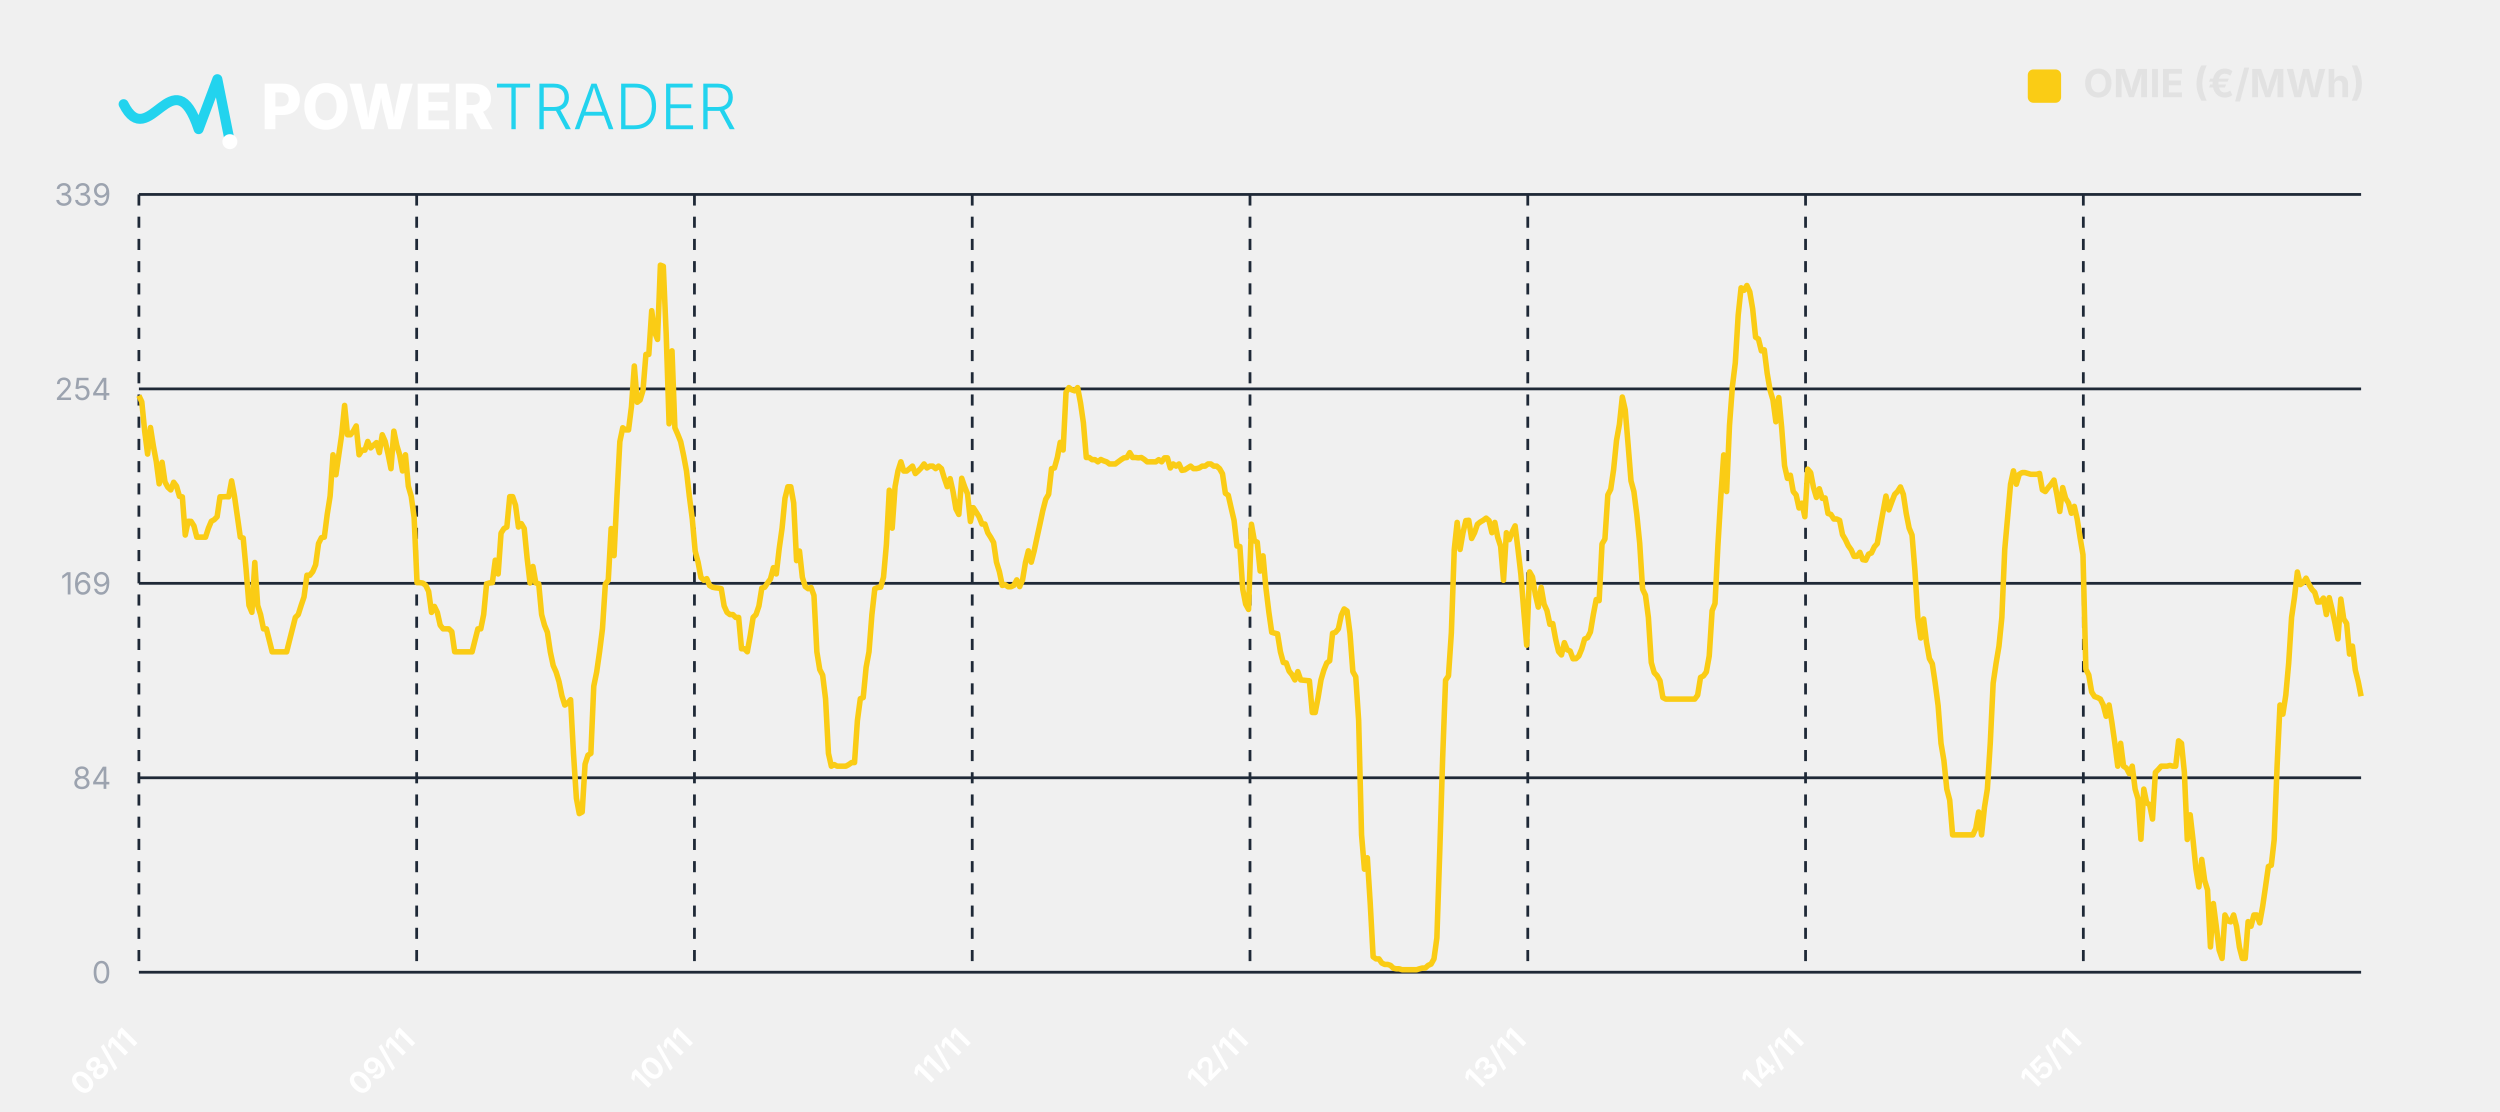
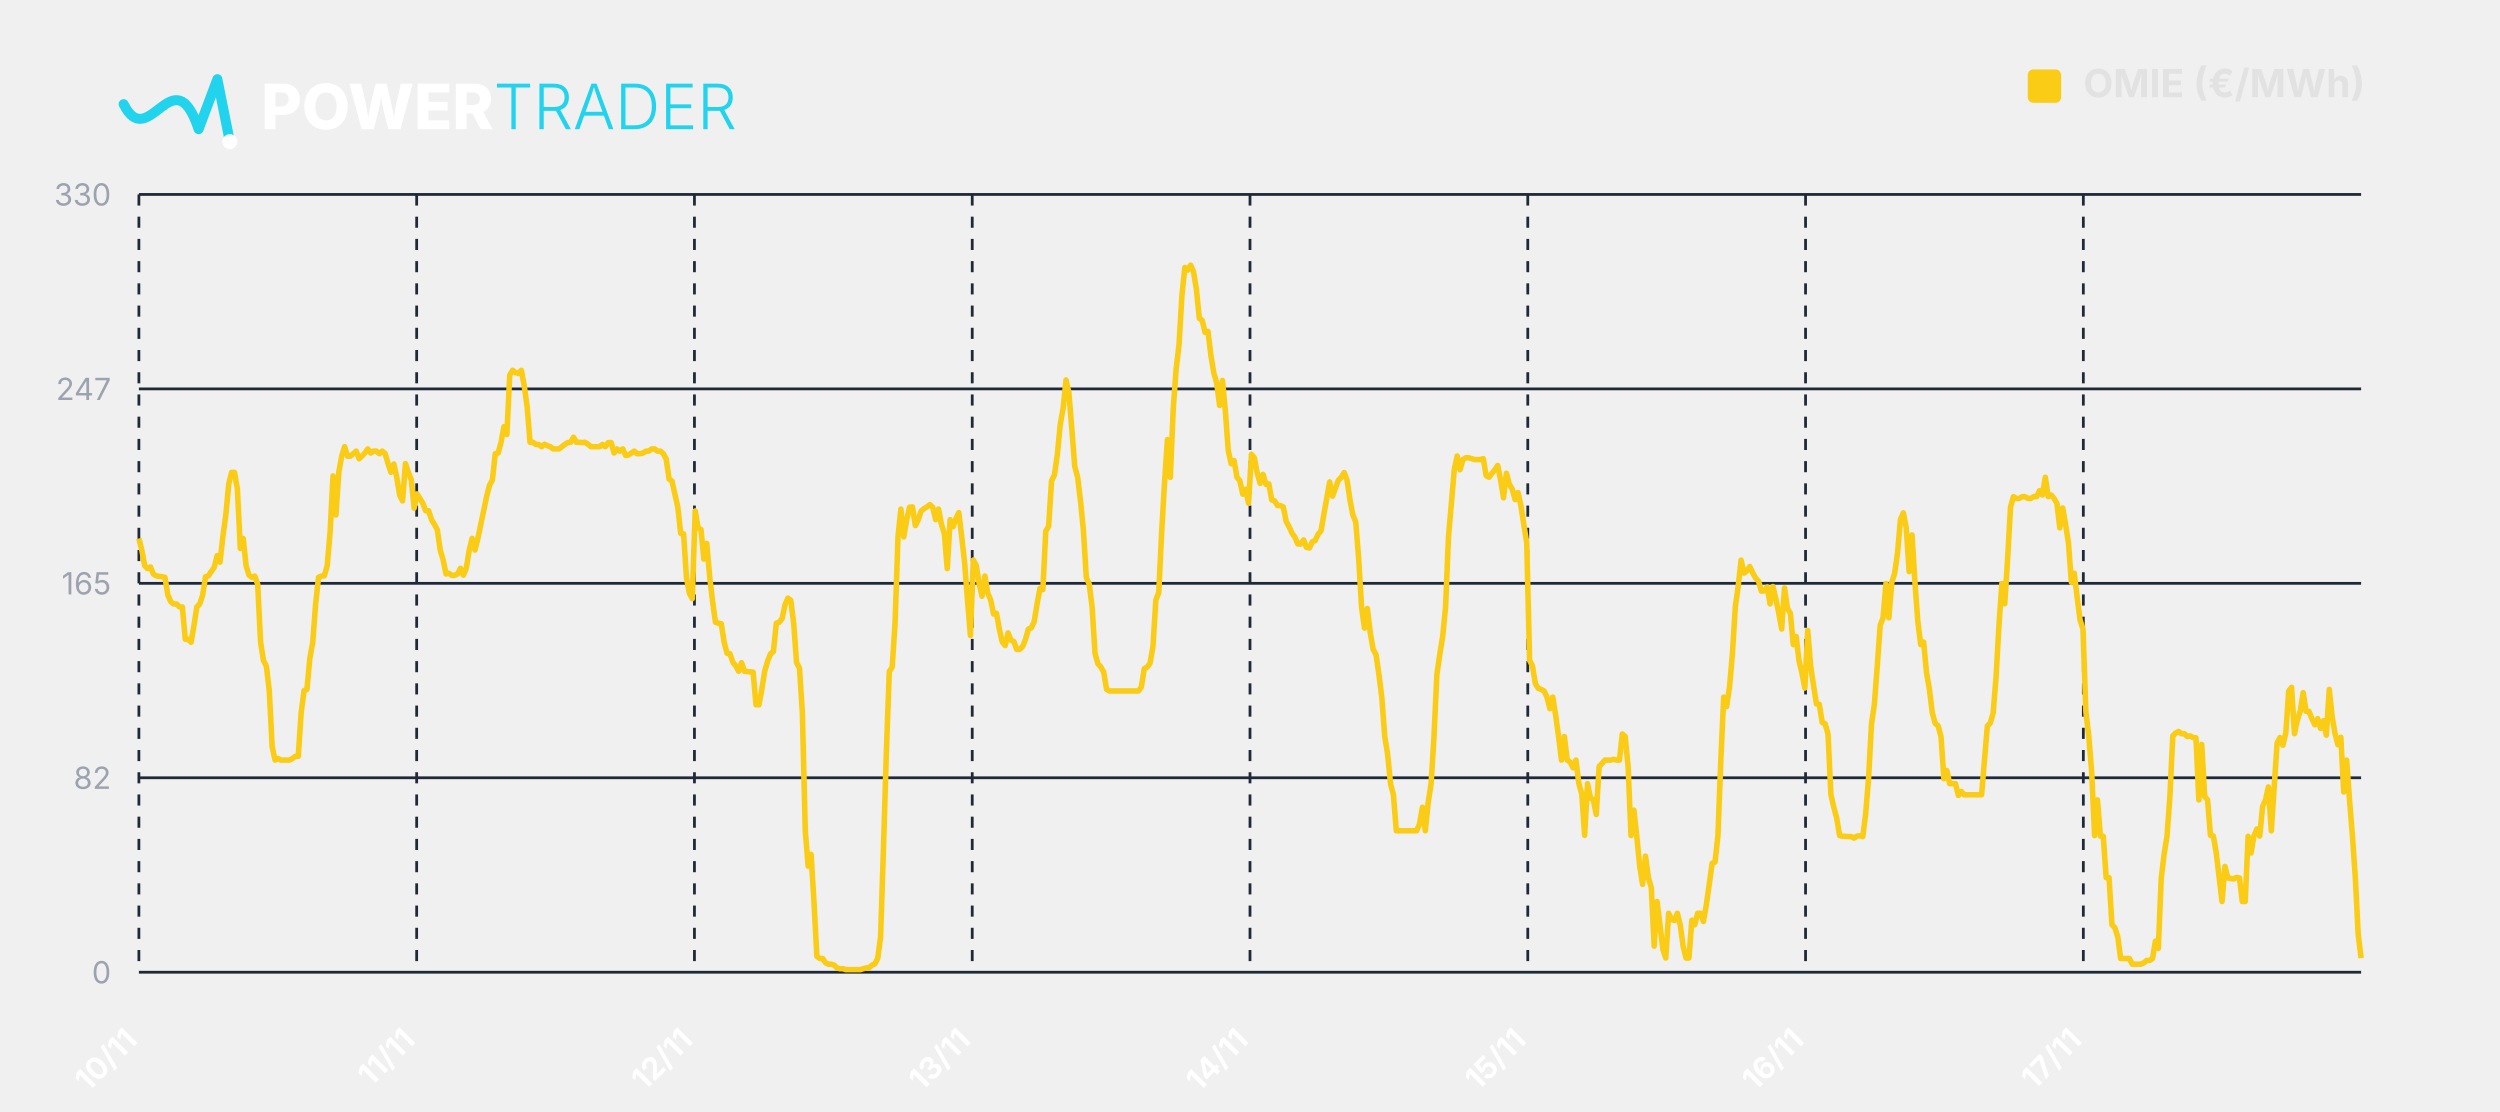
<svg xmlns="http://www.w3.org/2000/svg" viewBox="0 0 900 400" style="font-family: 'Inter', sans-serif; background: #0b0f19;">
  <g transform="translate(40, 15) scale(0.45)">
    <path d="M10 50 C30 90 50 10 70 70 L85 30 L95 80" stroke="#22d3ee" stroke-width="8" stroke-linecap="round" stroke-linejoin="round" fill="none" />
    <circle cx="95" cy="80" r="6" fill="#ffffff" />
    <text x="120" y="70" font-family="'Inter', sans-serif" font-weight="800" font-size="50" fill="#ffffff">POWER<tspan fill="#22d3ee" font-weight="300">TRADER</tspan>
    </text>
  </g>
  <rect x="730" y="25" width="12" height="12" fill="#facc15" rx="2" />
  <text x="750" y="35" font-size="14" font-weight="bold" fill="#e2e2e2">OMIE (€/MWh)</text>
  <line x1="50" y1="350.0" x2="850" y2="350.0" stroke="#1f2937" stroke-width="1" />
  <text x="40" y="354.0" text-anchor="end" font-size="11" fill="#9ca3af">0</text>
  <line x1="50" y1="280.0" x2="850" y2="280.0" stroke="#1f2937" stroke-width="1" />
-   <text x="40" y="284.0" text-anchor="end" font-size="11" fill="#9ca3af">84</text>
+   <text x="40" y="284.0" text-anchor="end" font-size="11" fill="#9ca3af">82</text>
  <line x1="50" y1="210.0" x2="850" y2="210.0" stroke="#1f2937" stroke-width="1" />
-   <text x="40" y="214.0" text-anchor="end" font-size="11" fill="#9ca3af">169</text>
+   <text x="40" y="214.0" text-anchor="end" font-size="11" fill="#9ca3af">165</text>
  <line x1="50" y1="140.0" x2="850" y2="140.0" stroke="#1f2937" stroke-width="1" />
-   <text x="40" y="144.0" text-anchor="end" font-size="11" fill="#9ca3af">254</text>
+   <text x="40" y="144.0" text-anchor="end" font-size="11" fill="#9ca3af">247</text>
  <line x1="50" y1="70.0" x2="850" y2="70.0" stroke="#1f2937" stroke-width="1" />
-   <text x="40" y="74.0" text-anchor="end" font-size="11" fill="#9ca3af">339</text>
+   <text x="40" y="74.0" text-anchor="end" font-size="11" fill="#9ca3af">330</text>
  <line x1="50.0" y1="70" x2="50.0" y2="350" stroke="#1f2937" stroke-width="1" stroke-dasharray="4,4" />
-   <text x="50.0" y="375" text-anchor="end" transform="rotate(-45, 50.0, 375)" font-size="11" font-weight="bold" fill="#ffffff">08/11</text>
+   <text x="50.0" y="375" text-anchor="end" transform="rotate(-45, 50.0, 375)" font-size="11" font-weight="bold" fill="#ffffff">10/11</text>
  <line x1="150.0" y1="70" x2="150.0" y2="350" stroke="#1f2937" stroke-width="1" stroke-dasharray="4,4" />
-   <text x="150.0" y="375" text-anchor="end" transform="rotate(-45, 150.0, 375)" font-size="11" font-weight="bold" fill="#ffffff">09/11</text>
+   <text x="150.0" y="375" text-anchor="end" transform="rotate(-45, 150.0, 375)" font-size="11" font-weight="bold" fill="#ffffff">11/11</text>
  <line x1="250.0" y1="70" x2="250.0" y2="350" stroke="#1f2937" stroke-width="1" stroke-dasharray="4,4" />
-   <text x="250.0" y="375" text-anchor="end" transform="rotate(-45, 250.0, 375)" font-size="11" font-weight="bold" fill="#ffffff">10/11</text>
+   <text x="250.0" y="375" text-anchor="end" transform="rotate(-45, 250.0, 375)" font-size="11" font-weight="bold" fill="#ffffff">12/11</text>
  <line x1="350.0" y1="70" x2="350.0" y2="350" stroke="#1f2937" stroke-width="1" stroke-dasharray="4,4" />
-   <text x="350.0" y="375" text-anchor="end" transform="rotate(-45, 350.0, 375)" font-size="11" font-weight="bold" fill="#ffffff">11/11</text>
+   <text x="350.0" y="375" text-anchor="end" transform="rotate(-45, 350.0, 375)" font-size="11" font-weight="bold" fill="#ffffff">13/11</text>
  <line x1="450.0" y1="70" x2="450.0" y2="350" stroke="#1f2937" stroke-width="1" stroke-dasharray="4,4" />
-   <text x="450.0" y="375" text-anchor="end" transform="rotate(-45, 450.0, 375)" font-size="11" font-weight="bold" fill="#ffffff">12/11</text>
+   <text x="450.0" y="375" text-anchor="end" transform="rotate(-45, 450.0, 375)" font-size="11" font-weight="bold" fill="#ffffff">14/11</text>
  <line x1="550.0" y1="70" x2="550.0" y2="350" stroke="#1f2937" stroke-width="1" stroke-dasharray="4,4" />
-   <text x="550.0" y="375" text-anchor="end" transform="rotate(-45, 550.0, 375)" font-size="11" font-weight="bold" fill="#ffffff">13/11</text>
+   <text x="550.0" y="375" text-anchor="end" transform="rotate(-45, 550.0, 375)" font-size="11" font-weight="bold" fill="#ffffff">15/11</text>
  <line x1="650.0" y1="70" x2="650.0" y2="350" stroke="#1f2937" stroke-width="1" stroke-dasharray="4,4" />
-   <text x="650.0" y="375" text-anchor="end" transform="rotate(-45, 650.0, 375)" font-size="11" font-weight="bold" fill="#ffffff">14/11</text>
+   <text x="650.0" y="375" text-anchor="end" transform="rotate(-45, 650.0, 375)" font-size="11" font-weight="bold" fill="#ffffff">16/11</text>
  <line x1="750.0" y1="70" x2="750.0" y2="350" stroke="#1f2937" stroke-width="1" stroke-dasharray="4,4" />
-   <text x="750.0" y="375" text-anchor="end" transform="rotate(-45, 750.0, 375)" font-size="11" font-weight="bold" fill="#ffffff">15/11</text>
-   <polyline points="50.0,142.408 51.043,144.658 52.086,155.214 53.129,163.462 54.172,153.912 55.215,160.587 56.258,166.141 57.301,174.175 58.344,166.421 59.387,173.507 60.43,175.419 61.473,176.375 62.516,173.623 63.559,175.032 64.602,178.682 65.645,178.88 66.688,192.609 67.731,187.664 68.774,187.697 69.817,189.313 70.86,193.367 71.904,193.367 72.947,193.367 73.99,193.375 75.033,190.137 76.076,187.664 77.119,187.088 78.162,186.016 79.205,178.847 80.248,178.847 81.291,178.79 82.334,178.847 83.377,173.112 84.42,178.682 85.463,186.016 86.506,193.367 87.549,193.696 88.592,204.969 89.635,217.915 90.678,220.436 91.721,202.497 92.764,217.964 93.807,221.244 94.85,226.386 95.893,226.386 96.936,230.498 97.979,234.668 99.022,234.668 100.065,234.668 101.108,234.668 102.151,234.668 103.194,234.668 104.237,230.498 105.28,226.386 106.323,222.282 107.366,221.244 108.409,217.964 109.452,214.882 110.495,207.079 111.538,207.079 112.581,205.793 113.625,203.321 114.668,195.658 115.711,193.573 116.754,193.367 117.797,185.192 118.84,178.608 119.883,163.726 120.926,170.912 121.969,163.726 123.012,156.516 124.055,145.952 125.098,156.516 126.141,156.516 127.184,155.214 128.227,153.343 129.27,163.726 130.313,162.045 131.356,162.045 132.399,158.93 133.442,161.238 134.485,160.282 135.528,159.35 136.571,162.943 137.614,156.516 138.657,158.897 139.7,163.438 140.743,168.72 141.786,155.214 142.829,160.282 143.872,163.726 144.915,169.536 145.958,163.726 147.001,175.032 148.044,178.682 149.087,186.346 150.13,209.749 151.173,209.749 152.216,209.913 153.259,210.738 154.302,212.88 155.346,220.461 156.389,218.319 157.432,220.461 158.475,225.076 159.518,226.386 160.561,226.386 161.604,226.394 162.647,227.4 163.69,234.635 164.733,234.668 165.776,234.668 166.819,234.668 167.862,234.668 168.905,234.668 169.948,234.668 170.991,230.498 172.034,226.394 173.077,226.386 174.12,221.244 175.163,210.177 176.206,209.856 177.249,209.749 178.292,201.673 179.335,206.617 180.378,191.916 181.421,190.277 182.464,189.725 183.507,178.798 184.55,178.798 185.593,181.896 186.636,189.725 187.679,188.505 188.722,190.277 189.765,200.981 190.808,209.856 191.851,203.939 192.894,209.856 193.937,210.177 194.98,221.244 196.023,225.076 197.066,227.647 198.11,234.668 199.153,239.595 200.196,241.944 201.239,245.364 202.282,250.464 203.325,253.818 204.368,253.134 205.411,251.898 206.454,271.222 207.497,287.373 208.54,292.894 209.583,292.317 210.626,275.095 211.669,271.881 212.712,271.222 213.755,247.036 214.798,241.944 215.841,234.668 216.884,226.386 217.927,210.284 218.97,208.9 220.013,190.277 221.056,200.033 222.099,178.691 223.142,158.988 224.185,153.994 225.228,154.769 226.271,154.769 227.314,146.487 228.357,131.762 229.4,144.814 230.443,143.99 231.486,140.455 232.529,127.592 233.572,127.592 234.615,111.853 235.658,119.599 236.701,122.195 237.744,95.455 238.787,95.867 239.831,120.341 240.874,152.56 241.917,126.307 242.96,153.994 244.003,156.384 245.046,158.988 246.089,163.932 247.132,169.536 248.175,178.765 249.218,186.84 250.261,198.377 251.304,202.382 252.347,207.853 253.39,208.9 254.433,208.315 255.476,210.803 256.519,211.397 257.562,211.611 258.605,211.718 259.648,211.932 260.691,218.154 261.734,220.461 262.777,221.244 263.82,221.244 264.863,222.274 265.906,222.274 266.949,233.563 267.992,233.563 269.035,234.635 270.078,228.866 271.121,222.274 272.164,221.244 273.207,218.154 274.25,211.718 275.293,211.397 276.336,209.856 277.379,208.405 278.422,204.368 279.465,206.617 280.508,197.553 281.551,190.137 282.595,179.366 283.638,175.238 284.681,175.238 285.724,181.072 286.767,201.821 287.81,198.377 288.853,207.853 289.896,211.166 290.939,211.932 291.982,211.504 293.025,214.355 294.068,234.635 295.111,241.046 296.154,243.04 297.197,251.544 298.24,271.222 299.283,275.828 300.326,275.26 301.369,275.828 302.412,275.828 303.455,275.828 304.498,275.828 305.541,275.26 306.584,274.518 307.627,274.518 308.67,259.356 309.713,251.544 310.756,251.115 311.799,240.263 312.842,234.635 313.885,221.244 314.928,211.932 315.971,211.504 317.014,211.397 318.057,207.853 319.1,196.037 320.143,176.474 321.186,190.137 322.229,175.172 323.272,169.536 324.316,166.256 325.359,169.569 326.402,169.569 327.445,168.703 328.488,167.805 329.531,170.475 330.574,169.536 331.617,168.464 332.66,167.031 333.703,168.464 334.746,167.805 335.789,167.805 336.832,168.703 337.875,167.805 338.918,168.712 339.961,172.173 341.004,175.205 342.047,172.313 343.09,176.952 344.133,183.173 345.176,185.192 346.219,172.173 347.262,175.205 348.305,177.776 349.348,187.747 350.391,182.778 351.434,184.377 352.477,186.049 353.52,188.653 354.563,188.653 355.606,191.785 356.649,193.424 357.692,195.295 358.735,202.382 359.778,205.793 360.821,210.754 361.864,210.507 362.907,211.232 363.95,211.232 364.993,210.746 366.037,208.76 367.08,211.166 368.123,208.76 369.166,202.497 370.209,198.311 371.252,202.382 372.295,198.344 373.338,193.424 374.381,188.653 375.424,183.758 376.467,179.737 377.51,177.957 378.553,168.72 379.596,168.464 380.639,164.707 381.682,159.252 382.725,161.996 383.768,141.23 384.811,139.541 385.854,140.34 386.897,140.694 387.94,139.541 388.983,145.029 390.026,152.231 391.069,164.707 392.112,164.707 393.155,165.481 394.198,165.481 395.241,166.256 396.284,165.415 397.327,165.91 398.37,166.256 399.413,167.031 400.456,167.031 401.499,167.031 402.542,166.256 403.585,165.481 404.628,164.83 405.671,164.707 406.714,162.952 407.757,164.707 408.801,164.707 409.844,164.83 410.887,164.707 411.93,165.382 412.973,166.256 414.016,166.256 415.059,166.256 416.102,166.256 417.145,165.481 418.188,166.256 419.231,164.83 420.274,164.83 421.317,168.464 422.36,167.031 423.403,167.805 424.446,167.031 425.489,169.33 426.532,169.14 427.575,168.464 428.618,167.805 429.661,168.712 430.704,168.712 431.747,168.464 432.79,167.805 433.833,167.805 434.876,167.031 435.919,167.031 436.962,167.805 438.005,167.805 439.048,168.712 440.091,170.557 441.134,177.578 442.177,178.295 443.22,182.885 444.263,187.351 445.306,196.572 446.349,196.737 447.392,212.105 448.435,217.486 449.478,219.39 450.522,188.736 451.565,194.669 452.608,195.196 453.651,205.571 454.694,200.107 455.737,211.693 456.78,220.305 457.823,227.63 458.866,227.935 459.909,228.182 460.952,234.635 461.995,238.499 463.038,238.656 464.081,241.598 465.124,242.875 466.167,244.77 467.21,241.787 468.253,244.77 469.296,244.877 470.339,244.985 471.382,245.092 472.425,256.496 473.468,256.496 474.511,251.115 475.554,244.77 476.597,241.227 477.64,238.656 478.683,237.873 479.726,227.976 480.769,227.63 481.812,226.394 482.855,221.532 483.898,219.225 484.941,219.967 485.984,227.976 487.027,241.787 488.07,243.641 489.113,259.348 490.156,300.549 491.199,312.91 492.243,308.798 493.286,325.279 494.329,344.446 495.372,345.196 496.415,345.196 497.458,346.704 498.501,347.19 499.544,347.19 500.587,347.536 501.63,348.558 502.673,348.764 503.716,348.772 504.759,349.102 505.802,349.102 506.845,349.102 507.888,349.102 508.931,349.102 509.974,349.102 511.017,348.764 512.06,348.5 513.103,348.476 514.146,347.528 515.189,347.066 516.232,345.196 517.275,337.639 518.318,306.326 519.361,272.664 520.404,244.877 521.447,243.336 522.49,227.795 523.533,197.8 524.576,188.076 525.619,197.8 526.662,191.851 527.705,187.417 528.748,187.302 529.791,193.845 530.834,191.785 531.877,188.736 532.92,187.912 533.963,187.302 535.007,186.527 536.05,187.417 537.093,191.768 538.136,188.076 539.179,193.433 540.222,196.646 541.265,208.883 542.308,191.785 543.351,194.257 544.394,191.439 545.437,189.313 546.48,197.8 547.523,206.889 548.566,219.967 549.609,232.261 550.652,205.892 551.695,207.705 552.738,214.034 553.781,218.549 554.824,211.454 555.867,217.495 556.91,219.851 557.953,224.763 558.996,224.491 560.039,230.152 561.082,234.552 562.125,235.772 563.168,231.363 564.211,233.934 565.254,234.379 566.297,237.156 567.34,237.107 568.383,236.159 569.426,233.646 570.469,230.045 571.512,229.592 572.555,227.498 573.598,221.244 574.641,215.838 575.684,216.226 576.728,195.822 577.771,194.059 578.814,178.188 579.857,176.136 580.9,169.041 581.943,158.568 582.986,152.783 584.029,142.936 585.072,147.534 586.115,160.051 587.158,173.104 588.201,176.952 589.244,185.192 590.287,195.542 591.33,212.056 592.373,214.281 593.416,222.274 594.459,238.508 595.502,242.142 596.545,243.229 597.588,245.05 598.631,251.107 599.674,251.668 600.717,251.668 601.76,251.668 602.803,251.668 603.846,251.668 604.889,251.668 605.932,251.668 606.975,251.668 608.018,251.668 609.061,251.668 610.104,251.668 611.147,250.267 612.19,243.864 613.233,243.336 614.276,241.927 615.319,236.159 616.362,219.851 617.405,217.247 618.449,196.317 619.492,178.806 620.535,163.767 621.578,176.952 622.621,153.096 623.664,139.096 624.707,130.625 625.75,113.419 626.793,103.613 627.836,104.519 628.879,102.788 629.922,105.071 630.965,111.227 632.008,121.379 633.051,122.071 634.094,126.307 635.137,125.944 636.18,134.349 637.223,140.439 638.266,143.99 639.309,151.835 640.352,143.117 641.395,153.879 642.438,167.657 643.481,172.222 644.524,171.085 645.567,176.952 646.61,178.188 647.653,182.877 648.696,181.146 649.739,186.016 650.782,168.901 651.825,170.137 652.868,175.535 653.911,179.07 654.954,175.955 655.997,179.408 657.04,179.267 658.083,184.854 659.126,185.192 660.169,186.84 661.213,186.84 662.256,187.335 663.299,192.469 664.342,194.257 665.385,196.465 666.428,197.932 667.471,200.28 668.514,200.289 669.557,198.847 670.6,201.475 671.643,201.665 672.686,199.506 673.729,199.053 674.772,196.844 675.815,195.691 676.858,189.889 677.901,184.212 678.944,178.584 679.987,183.552 681.03,180.685 682.073,177.982 683.116,176.952 684.159,175.304 685.202,177.982 686.245,184.854 687.288,190.112 688.331,192.617 689.374,205.381 690.417,222.274 691.46,229.674 692.503,222.826 693.546,231.24 694.589,237.107 695.632,238.969 696.675,245.965 697.718,254 698.761,267.588 699.804,273.776 700.847,284.069 701.89,288.032 702.934,300.549 703.977,300.549 705.02,300.549 706.063,300.549 707.106,300.549 708.149,300.549 709.192,300.549 710.235,300.549 711.278,298.234 712.321,292.317 713.364,300.549 714.407,290.669 715.45,284.069 716.493,267.588 717.536,245.965 718.579,238.862 719.622,232.64 720.665,222.274 721.708,197.767 722.751,186.115 723.794,174.315 724.837,169.519 725.88,174.315 726.923,170.755 727.966,170.137 729.009,170.137 730.052,170.442 731.095,170.755 732.138,170.755 733.181,170.755 734.224,170.442 735.267,176.35 736.31,176.952 737.353,175.535 738.396,174.315 739.439,172.832 740.482,177.982 741.525,184.129 742.568,175.535 743.611,179.358 744.654,181.072 745.698,184.764 746.741,182.292 747.784,186.84 748.827,193.474 749.87,199.704 750.913,240.947 751.956,242.966 752.999,249.129 754.042,250.753 755.085,251.115 756.128,251.668 757.171,253.802 758.214,257.856 759.257,253.802 760.3,260.196 761.343,267.596 762.386,275.828 763.429,267.596 764.472,275.828 765.515,276.52 766.558,278.531 767.601,275.828 768.644,284.069 769.687,287.579 770.73,302.123 771.773,284.077 772.816,289.095 773.859,289.631 774.902,294.855 775.945,278.078 776.988,277.015 778.031,275.828 779.074,275.828 780.117,275.828 781.16,275.556 782.203,275.828 783.246,275.828 784.289,266.714 785.332,267.596 786.375,278.078 787.419,302.214 788.462,293.331 789.505,302.486 790.548,312.918 791.591,319.28 792.634,309.4 793.677,316.956 794.72,320.401 795.763,340.878 796.806,325.279 797.849,333.437 798.892,342.023 799.935,345.031 800.978,329.391 802.021,331.517 803.064,331.871 804.107,329.391 805.15,333.519 806.193,340.985 807.236,345.031 808.279,345.031 809.322,331.789 810.365,333.437 811.408,329.399 812.451,329.391 813.494,332.234 814.537,326.457 815.58,319.28 816.623,311.929 817.666,311.484 818.709,302.305 819.752,275.828 820.795,253.802 821.838,257.098 822.881,250.267 823.924,238.73 824.967,222.274 826.01,215.039 827.053,205.925 828.096,210.449 829.14,209.716 830.183,208.142 831.226,210.342 832.269,212.147 833.312,213.267 834.355,216.753 835.398,216.679 836.441,215.319 837.484,221.228 838.527,215.163 839.57,219.497 840.613,224.417 841.656,230.012 842.699,215.674 843.742,222.834 844.785,224.417 845.828,235.459 846.871,232.599 847.914,241.194 848.957,245.38 850.0,250.646" fill="none" stroke="#facc15" stroke-width="2" stroke-linejoin="round" />
+   <text x="750.0" y="375" text-anchor="end" transform="rotate(-45, 750.0, 375)" font-size="11" font-weight="bold" fill="#ffffff">17/11</text>
+   <polyline points="50.0,193.879 51.043,198.002 52.086,203.636 53.129,204.714 54.172,204.112 55.215,206.674 56.258,207.285 57.301,207.505 58.344,207.616 59.387,207.836 60.43,214.242 61.473,216.618 62.516,217.424 63.559,217.424 64.602,218.485 65.645,218.485 66.688,230.109 67.731,230.109 68.774,231.212 69.817,225.273 70.86,218.485 71.904,217.424 72.947,214.242 73.99,207.616 75.033,207.285 76.076,205.698 77.119,204.205 78.162,200.047 79.205,202.364 80.248,193.03 81.291,185.394 82.334,174.304 83.377,170.053 84.42,170.053 85.463,176.061 86.506,197.425 87.549,193.879 88.592,203.636 89.635,207.047 90.678,207.836 91.721,207.395 92.764,210.331 93.807,231.212 94.85,237.813 95.893,239.867 96.936,248.623 97.979,268.885 99.022,273.628 100.065,273.042 101.108,273.628 102.151,273.628 103.194,273.628 104.237,273.628 105.28,273.042 106.323,272.279 107.366,272.279 108.409,256.667 109.452,248.623 110.495,248.182 111.538,237.007 112.581,231.212 113.625,217.424 114.668,207.836 115.711,207.395 116.754,207.285 117.797,203.636 118.84,191.469 119.883,171.326 120.926,185.394 121.969,169.985 123.012,164.182 124.055,160.805 125.098,164.216 126.141,164.216 127.184,163.325 128.227,162.4 129.27,165.149 130.313,164.182 131.356,163.079 132.399,161.602 133.442,163.079 134.485,162.4 135.528,162.4 136.571,163.325 137.614,162.4 138.657,163.333 139.7,166.897 140.743,170.019 141.786,167.041 142.829,171.818 143.872,178.224 144.915,180.303 145.958,166.897 147.001,170.019 148.044,172.667 149.087,182.933 150.13,177.817 151.173,179.463 152.216,181.185 153.259,183.867 154.302,183.867 155.346,187.091 156.389,188.779 157.432,190.705 158.475,198.002 159.518,201.515 160.561,206.623 161.604,206.368 162.647,207.115 163.69,207.115 164.733,206.615 165.776,204.57 166.819,207.047 167.862,204.57 168.905,198.121 169.948,193.811 170.991,198.002 172.034,193.845 173.077,188.779 174.12,183.867 175.163,178.827 176.206,174.686 177.249,172.853 178.292,163.342 179.335,163.079 180.378,159.21 181.421,153.593 182.464,156.418 183.507,135.036 184.55,133.297 185.593,134.12 186.636,134.485 187.679,133.297 188.722,138.948 189.765,146.364 190.808,159.21 191.851,159.21 192.894,160.007 193.937,160.007 194.98,160.805 196.023,159.939 197.066,160.448 198.11,160.805 199.153,161.602 200.196,161.602 201.239,161.602 202.282,160.805 203.325,160.007 204.368,159.337 205.411,159.21 206.454,157.402 207.497,159.21 208.54,159.21 209.583,159.337 210.626,159.21 211.669,159.905 212.712,160.805 213.755,160.805 214.798,160.805 215.841,160.805 216.884,160.007 217.927,160.805 218.97,159.337 220.013,159.337 221.056,163.079 222.099,161.602 223.142,162.4 224.185,161.602 225.228,163.97 226.271,163.775 227.314,163.079 228.357,162.4 229.4,163.333 230.443,163.333 231.486,163.079 232.529,162.4 233.572,162.4 234.615,161.602 235.658,161.602 236.701,162.4 237.744,162.4 238.787,163.333 239.831,165.234 240.874,172.463 241.917,173.201 242.96,177.927 244.003,182.526 245.046,192.021 246.089,192.19 247.132,208.015 248.175,213.555 249.218,215.515 250.261,183.952 251.304,190.061 252.347,190.604 253.39,201.286 254.433,195.661 255.476,207.59 256.519,216.457 257.562,224.0 258.605,224.314 259.648,224.568 260.691,231.212 261.734,235.192 262.777,235.353 263.82,238.382 264.863,239.697 265.906,241.648 266.949,238.577 267.992,241.648 269.035,241.759 270.078,241.869 271.121,241.979 272.164,253.722 273.207,253.722 274.25,248.182 275.293,241.648 276.336,238.0 277.379,235.353 278.422,234.547 279.465,224.356 280.508,224.0 281.551,222.727 282.595,217.721 283.638,215.345 284.681,216.109 285.724,224.356 286.767,238.577 287.81,240.486 288.853,256.658 289.896,299.082 290.939,311.81 291.982,307.576 293.025,324.545 294.068,344.281 295.111,345.053 296.154,345.053 297.197,346.606 298.24,347.107 299.283,347.107 300.326,347.463 301.369,348.515 302.412,348.727 303.455,348.736 304.498,349.075 305.541,349.075 306.584,349.075 307.627,349.075 308.67,349.075 309.713,349.075 310.756,348.727 311.799,348.456 312.842,348.43 313.885,347.455 314.928,346.979 315.971,345.053 317.014,337.273 318.057,305.03 319.1,270.37 320.143,241.759 321.186,240.172 322.229,224.17 323.272,193.285 324.316,183.273 325.359,193.285 326.402,187.159 327.445,182.594 328.488,182.475 329.531,189.212 330.574,187.091 331.617,183.952 332.66,183.103 333.703,182.475 334.746,181.678 335.789,182.594 336.832,187.074 337.875,183.273 338.918,188.788 339.961,192.097 341.004,204.697 342.047,187.091 343.09,189.636 344.133,186.735 345.176,184.545 346.219,193.285 347.262,202.644 348.305,216.109 349.348,228.768 350.391,201.617 351.434,203.484 352.477,210.0 353.52,214.65 354.563,207.344 355.606,213.564 356.649,215.99 357.692,221.047 358.735,220.767 359.778,226.596 360.821,231.127 361.864,232.383 362.907,227.844 363.95,230.491 364.993,230.949 366.037,233.808 367.08,233.758 368.123,232.782 369.166,230.194 370.209,226.486 371.252,226.019 372.295,223.864 373.338,217.424 374.381,211.858 375.424,212.257 376.467,191.248 377.51,189.433 378.553,173.091 379.596,170.978 380.639,163.673 381.682,152.888 382.725,146.932 383.768,136.793 384.811,141.527 385.854,154.416 386.897,167.856 387.94,171.818 388.983,180.303 390.026,190.96 391.069,207.964 392.112,210.255 393.155,218.485 394.198,235.2 395.241,238.942 396.284,240.062 397.327,241.937 398.37,248.173 399.413,248.75 400.456,248.75 401.499,248.75 402.542,248.75 403.585,248.75 404.628,248.75 405.671,248.75 406.714,248.75 407.757,248.75 408.801,248.75 409.844,248.75 410.887,247.308 411.93,240.715 412.973,240.172 414.016,238.721 415.059,232.782 416.102,215.99 417.145,213.309 418.188,191.758 419.231,173.727 420.274,158.242 421.317,171.818 422.36,147.255 423.403,132.839 424.446,124.116 425.489,106.4 426.532,96.303 427.575,97.236 428.618,95.455 429.661,97.805 430.704,104.143 431.747,114.596 432.79,115.309 433.833,119.67 434.876,119.297 435.919,127.952 436.962,134.222 438.005,137.879 439.048,145.956 440.091,136.979 441.134,148.061 442.177,162.247 443.22,166.948 444.263,165.777 445.306,171.818 446.349,173.091 447.392,177.919 448.435,176.137 449.478,181.152 450.522,163.528 451.565,164.801 452.608,170.359 453.651,173.999 454.694,170.792 455.737,174.347 456.78,174.202 457.823,179.955 458.866,180.303 459.909,182.0 460.952,182.0 461.995,182.509 463.038,187.795 464.081,189.636 465.124,191.91 466.167,193.421 467.21,195.839 468.253,195.847 469.296,194.362 470.339,197.069 471.382,197.264 472.425,195.041 473.468,194.575 474.511,192.301 475.554,191.113 476.597,185.139 477.64,179.293 478.683,173.498 479.726,178.615 480.769,175.662 481.812,172.879 482.855,171.818 483.898,170.121 484.941,172.879 485.984,179.955 487.027,185.368 488.07,187.948 489.113,201.091 490.156,218.485 491.199,226.104 492.243,219.053 493.286,227.716 494.329,233.758 495.372,235.675 496.415,242.879 497.458,251.152 498.501,265.143 499.544,271.515 500.587,282.113 501.63,286.194 502.673,299.082 503.716,299.082 504.759,299.082 505.802,299.082 506.845,299.082 507.888,299.082 508.931,299.082 509.974,299.082 511.017,296.698 512.06,290.606 513.103,299.082 514.146,288.909 515.189,282.113 516.232,265.143 517.275,242.879 518.318,235.565 519.361,229.159 520.404,218.485 521.447,193.251 522.49,181.253 523.533,169.103 524.576,164.165 525.619,169.103 526.662,165.438 527.705,164.801 528.748,164.801 529.791,165.115 530.834,165.438 531.877,165.438 532.92,165.438 533.963,165.115 535.007,171.199 536.05,171.818 537.093,170.359 538.136,169.103 539.179,167.576 540.222,172.879 541.265,179.208 542.308,170.359 543.351,174.296 544.394,176.061 545.437,179.862 546.48,177.316 547.523,182.0 548.566,188.83 549.609,195.245 550.652,237.712 551.695,239.79 552.738,246.137 553.781,247.808 554.824,248.182 555.867,248.75 556.91,250.948 557.953,255.122 558.996,250.948 560.039,257.532 561.082,265.152 562.125,273.628 563.168,265.152 564.211,273.628 565.254,274.341 566.297,276.411 567.34,273.628 568.383,282.113 569.426,285.727 570.469,300.703 571.512,282.121 572.555,287.288 573.598,287.84 574.641,293.219 575.684,275.944 576.728,274.85 577.771,273.628 578.814,273.628 579.857,273.628 580.9,273.348 581.943,273.628 582.986,273.628 584.029,264.244 585.072,265.152 586.115,275.944 587.158,300.796 588.201,291.65 589.244,301.076 590.287,311.818 591.33,318.368 592.373,308.195 593.416,315.976 594.459,319.522 595.502,340.607 596.545,324.545 597.588,332.945 598.631,341.787 599.674,344.884 600.717,328.779 601.76,330.968 602.803,331.333 603.846,328.779 604.889,333.03 605.932,340.718 606.975,344.884 608.018,344.884 609.061,331.248 610.104,332.945 611.147,328.788 612.19,328.779 613.233,331.707 614.276,325.759 615.319,318.368 616.362,310.8 617.405,310.342 618.449,300.89 619.492,273.628 620.535,250.948 621.578,254.342 622.621,247.308 623.664,235.429 624.707,218.485 625.75,211.035 626.793,201.651 627.836,206.309 628.879,205.554 629.922,203.933 630.965,206.199 632.008,208.057 633.051,209.211 634.094,212.8 635.137,212.724 636.18,211.324 637.223,217.407 638.266,211.162 639.309,215.625 640.352,220.691 641.395,226.452 642.438,211.688 643.481,219.062 644.524,220.691 645.567,232.061 646.61,229.116 647.653,237.966 648.696,242.276 649.739,247.698 650.782,226.97 651.825,239.756 652.868,246.739 653.911,253.375 654.954,253.587 655.997,260.086 657.04,260.536 658.083,264.244 659.126,286.109 660.169,290.598 661.213,294.518 662.256,300.796 663.299,301.076 664.342,301.076 665.385,301.17 666.428,301.17 667.471,301.713 668.514,300.983 669.557,300.89 670.6,301.17 671.643,292.914 672.686,280.187 673.729,260.646 674.772,253.587 675.815,239.756 676.858,225.12 677.901,222.405 678.944,210.085 679.987,222.405 681.03,209.754 682.073,206.368 683.116,198.97 684.159,187.015 685.202,184.622 686.245,190.035 687.288,205.758 688.331,192.581 689.374,209.627 690.417,223.779 691.46,232.061 692.503,231.136 693.546,242.175 694.589,248.182 695.632,256.667 696.675,260.425 697.718,261.308 698.761,265.152 699.804,280.339 700.847,277.387 701.89,282.113 702.934,282.113 703.977,282.113 705.02,286.364 706.063,284.921 707.106,286.109 708.149,286.109 709.192,286.109 710.235,286.109 711.278,286.109 712.321,286.109 713.364,286.109 714.407,273.636 715.45,261.308 716.493,260.315 717.536,256.658 718.579,243.787 719.622,225.12 720.665,210.085 721.708,217.356 722.751,200.964 723.794,182.492 724.837,178.793 725.88,179.455 726.923,179.429 727.966,178.793 729.009,178.793 730.052,179.429 731.095,179.429 732.138,178.793 733.181,178.793 734.224,176.655 735.267,178.182 736.31,171.827 737.353,178.793 738.396,178.182 739.439,179.429 740.482,181.152 741.525,190.035 742.568,182.857 743.611,188.762 744.654,195.601 745.698,209.627 746.741,206.368 747.784,215.091 748.827,223.202 749.87,226.461 750.913,256.361 751.956,264.939 752.999,277.879 754.042,300.796 755.085,287.959 756.128,300.983 757.171,301.076 758.214,315.976 759.257,315.976 760.3,332.945 761.343,333.964 762.386,337.264 763.429,345.053 764.472,345.053 765.515,345.053 766.558,345.053 767.601,347.107 768.644,347.107 769.687,347.107 770.73,347.107 771.773,346.606 772.816,345.758 773.859,345.758 774.902,345.053 775.945,338.808 776.988,341.43 778.031,316.264 779.074,307.576 780.117,301.025 781.16,286.712 782.203,264.939 783.246,263.896 784.289,263.327 785.332,264.133 786.375,264.133 787.419,265.152 788.462,264.939 789.505,265.516 790.548,265.627 791.591,287.959 792.634,268.002 793.677,286.712 794.72,287.959 795.763,300.703 796.806,300.983 797.849,307.075 798.892,315.857 799.935,324.537 800.978,311.912 802.021,316.061 803.064,316.213 804.107,316.425 805.15,315.857 806.193,316.061 807.236,324.545 808.279,324.537 809.322,301.076 810.365,307.075 811.408,300.983 812.451,298.438 813.494,300.983 814.537,290.318 815.58,287.959 816.623,283.292 817.666,299.091 818.709,283.377 819.752,267.51 820.795,265.516 821.838,268.265 822.881,263.896 823.924,248.801 824.967,247.435 826.01,264.133 827.053,259.136 828.096,255.988 829.14,249.336 830.183,256.073 831.226,256.073 832.269,258.703 833.312,260.909 834.355,258.703 835.398,262.216 836.441,259.467 837.484,264.642 838.527,248.182 839.57,257.948 840.613,264.133 841.656,268.13 842.699,265.406 843.742,285.108 844.785,273.636 845.828,287.959 846.871,300.949 847.914,315.976 848.957,336.501 850.0,344.909" fill="none" stroke="#facc15" stroke-width="2" stroke-linejoin="round" />
</svg>
